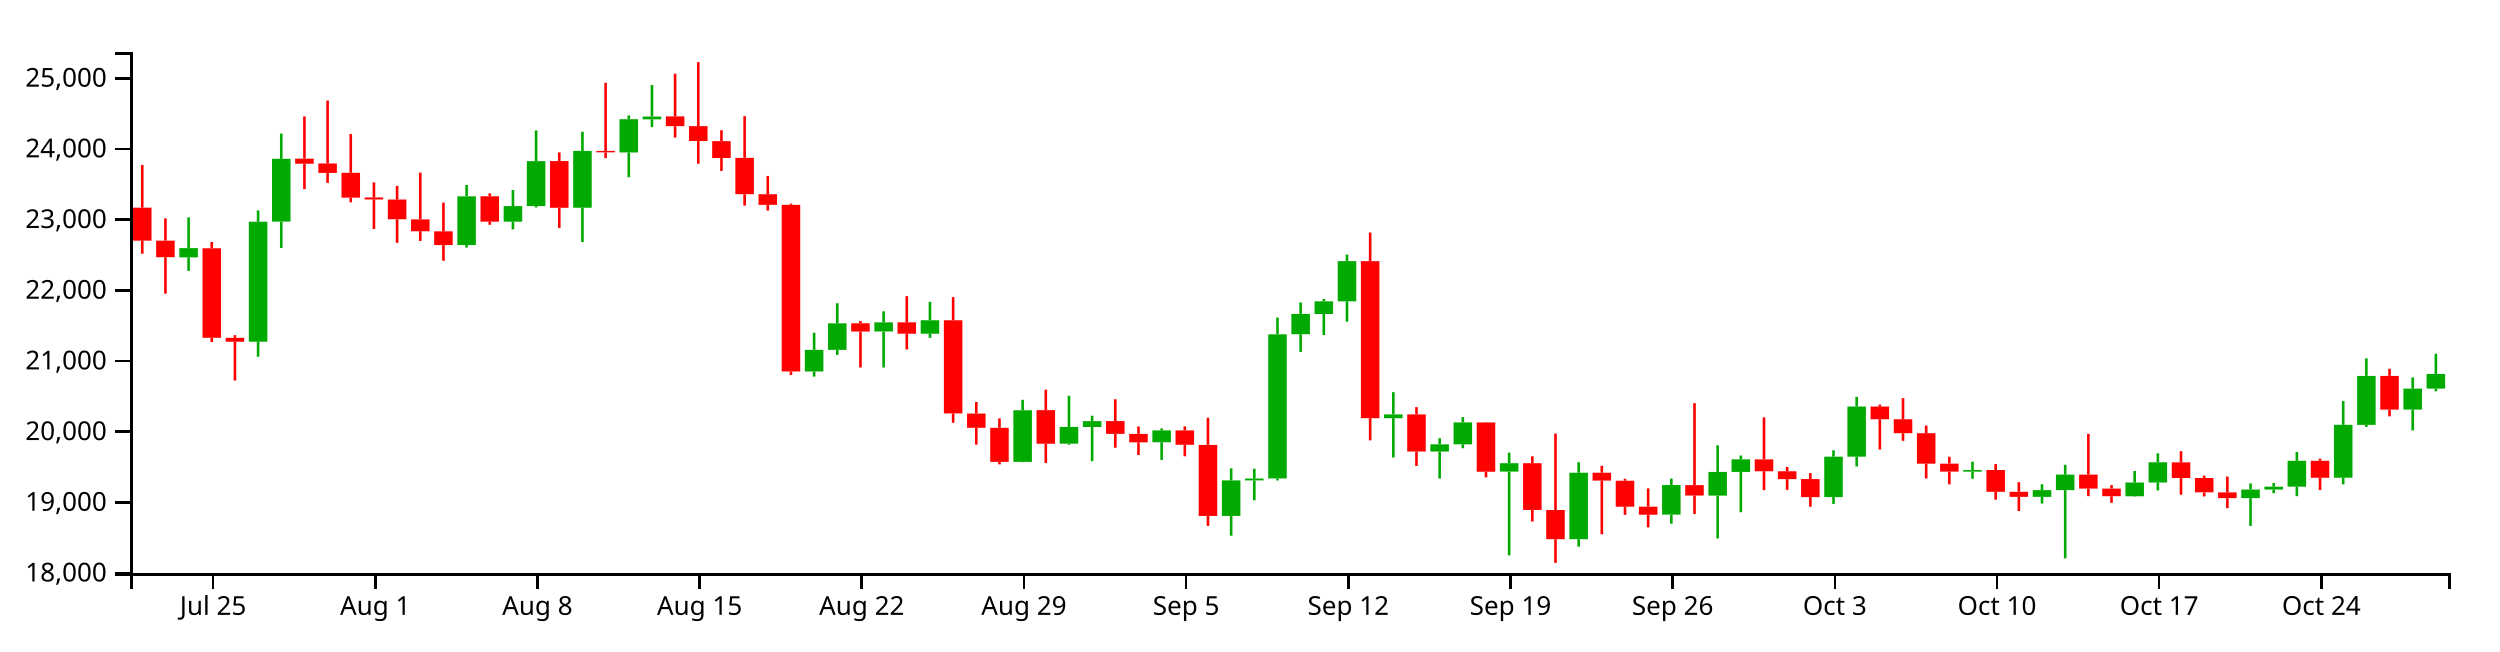
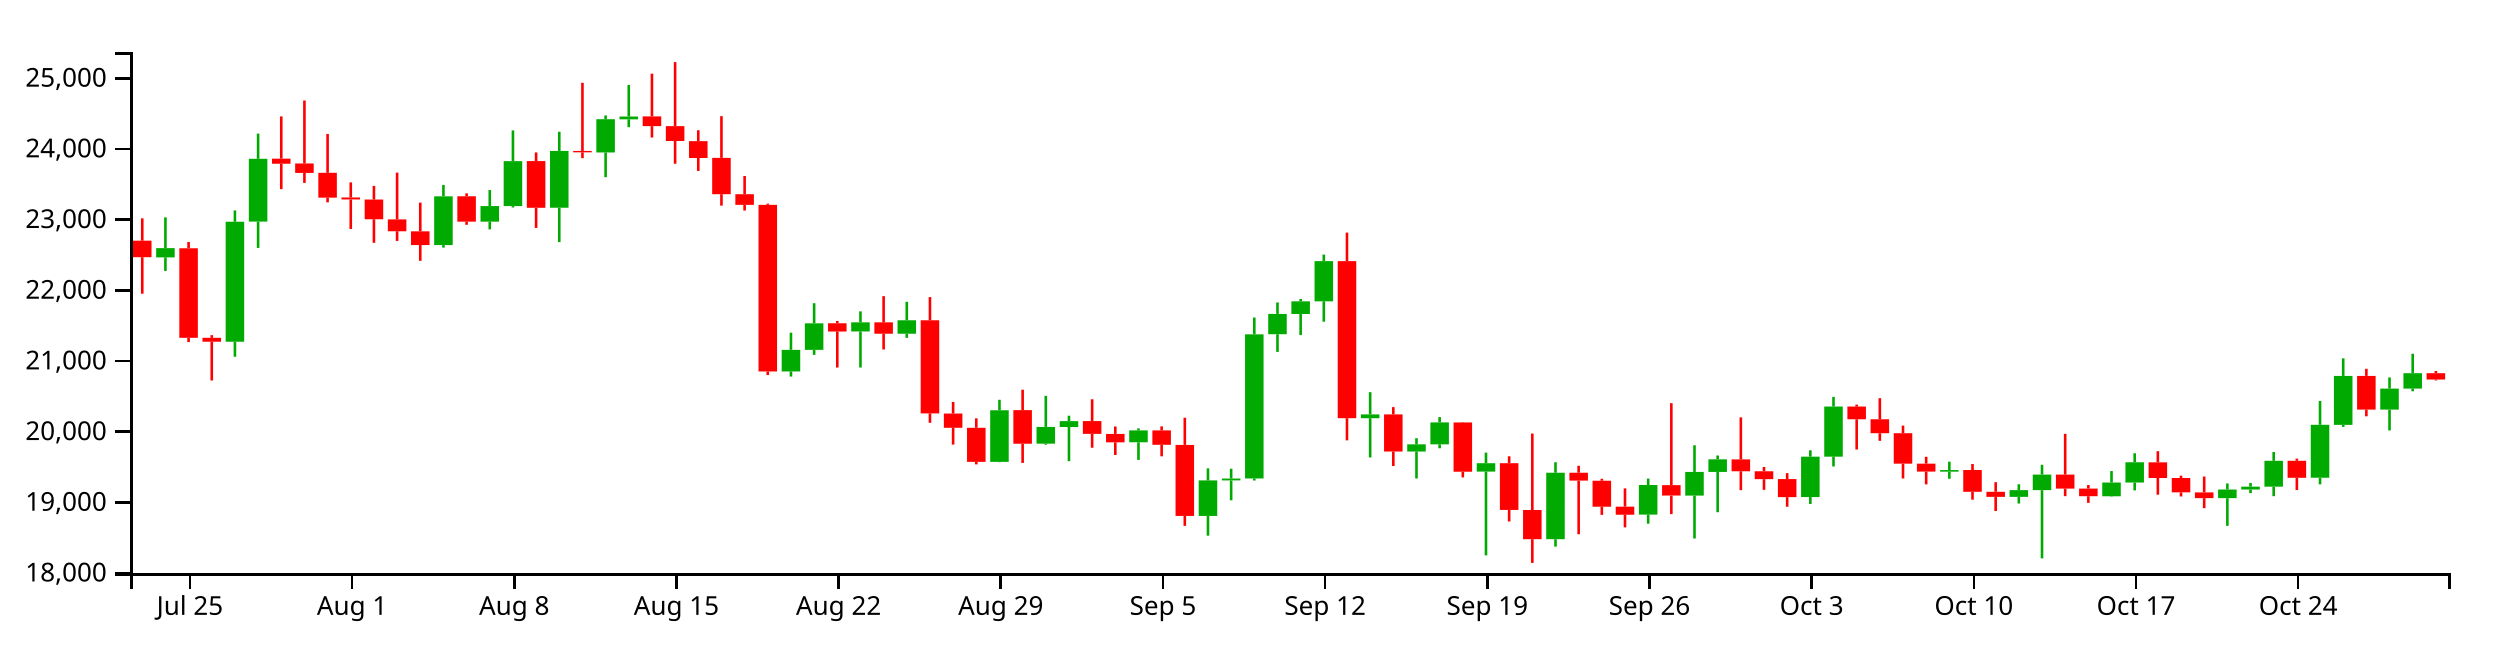
<svg xmlns="http://www.w3.org/2000/svg" version="1.1" width="960" height="250">
  <g transform="translate(50,20)">
    <style>.axis path,.axis line{fill:none;stroke:#000;shape-rendering:crispEdges;}path.candle{stroke:#000000;}path.candle.body{stroke-width:0;}path.candle.up{fill:#00AA00;stroke:#00AA00;}path.candle.down{fill:#FF0000;stroke:#FF0000;}</style>
    <g class="candlestick">
      <g class="data">
-         <path class="candle body up" d="M 18.86 78.831 l 7.117 0 L 25.978 75.273 l -7.117 0 L 18.86 78.831 M 45.55 111.236 l 7.117 0 L 52.667 65.156 l -7.117 0 L 45.55 111.236 M 54.446 65.105 l 7.117 0 L 61.563 40.986 l -7.117 0 L 54.446 65.105 M 125.618 74.113 l 7.117 0 L 132.735 55.385 l -7.117 0 L 125.618 74.113 M 143.411 65.108 l 7.117 0 L 150.528 59.132 l -7.117 0 L 143.411 65.108 M 152.307 59.132 l 7.117 0 L 159.424 41.88 l -7.117 0 L 152.307 59.132 M 170.1 59.758 l 7.117 0 L 177.217 37.971 l -7.117 0 L 170.1 59.758 M 187.893 38.539 l 7.117 0 L 195.01 25.767 l -7.117 0 L 187.893 38.539 M 196.789 25.821 l 7.117 0 L 203.906 24.744 l -7.117 0 L 196.789 25.821 M 259.064 122.643 l 7.117 0 L 266.182 114.347 l -7.117 0 L 259.064 122.643 M 267.961 114.347 l 7.117 0 L 275.078 104.154 l -7.117 0 L 267.961 114.347 M 285.754 107.271 l 7.117 0 L 292.871 103.787 l -7.117 0 L 285.754 107.271 M 303.547 108.159 l 7.117 0 L 310.664 102.975 l -7.117 0 L 303.547 108.159 M 339.132 157.351 l 7.117 0 L 346.25 137.535 l -7.117 0 L 339.132 157.351 M 356.925 150.365 l 7.117 0 L 364.042 143.932 l -7.117 0 L 356.925 150.365 M 365.822 143.975 l 7.117 0 L 372.939 141.722 l -7.117 0 L 365.822 143.975 M 392.511 149.837 l 7.117 0 L 399.628 145.282 l -7.117 0 L 392.511 149.837 M 419.2 178.115 l 7.117 0 L 426.317 164.483 l -7.117 0 L 419.2 178.115 M 428.097 164.483 l 7.117 0 L 435.214 163.752 l -7.117 0 L 428.097 164.483 M 436.993 163.732 l 7.117 0 L 444.11 108.374 l -7.117 0 L 436.993 163.732 M 445.89 108.333 l 7.117 0 L 453.007 100.551 l -7.117 0 L 445.89 108.333 M 454.786 100.582 l 7.117 0 L 461.903 95.706 l -7.117 0 L 454.786 100.582 M 463.683 95.706 l 7.117 0 L 470.8 80.266 l -7.117 0 L 463.683 95.706 M 481.475 140.578 l 7.117 0 L 488.593 139.137 l -7.117 0 L 481.475 140.578 M 499.268 153.381 l 7.117 0 L 506.385 150.629 l -7.117 0 L 499.268 153.381 M 508.165 150.629 l 7.117 0 L 515.282 142.206 l -7.117 0 L 508.165 150.629 M 525.958 161.101 l 7.117 0 L 533.075 157.856 l -7.117 0 L 525.958 161.101 M 552.647 187.051 l 7.117 0 L 559.764 161.531 l -7.117 0 L 552.647 187.051 M 588.233 177.612 l 7.117 0 L 595.35 166.248 l -7.117 0 L 588.233 177.612 M 606.026 170.312 l 7.117 0 L 613.143 161.227 l -7.117 0 L 606.026 170.312 M 614.922 161.227 l 7.117 0 L 622.039 156.377 l -7.117 0 L 614.922 161.227 M 650.508 170.864 l 7.117 0 L 657.625 155.357 l -7.117 0 L 650.508 170.864 M 659.404 155.357 l 7.117 0 L 666.521 136.121 l -7.117 0 L 659.404 155.357 M 703.886 161.126 l 7.117 0 L 711.004 160.516 l -7.117 0 L 703.886 161.126 M 730.576 170.803 l 7.117 0 L 737.693 168.21 l -7.117 0 L 730.576 170.803 M 739.472 168.222 l 7.117 0 L 746.589 162.25 l -7.117 0 L 739.472 168.222 M 766.162 170.575 l 7.117 0 L 773.279 165.294 l -7.117 0 L 766.162 170.575 M 775.058 165.294 l 7.117 0 L 782.175 157.507 l -7.117 0 L 775.058 165.294 M 810.644 171.294 l 7.117 0 L 817.761 167.97 l -7.117 0 L 810.644 171.294 M 819.54 167.97 l 7.117 0 L 826.657 166.885 l -7.117 0 L 819.54 167.97 M 828.437 166.887 l 7.117 0 L 835.554 156.95 l -7.117 0 L 828.437 166.887 M 846.23 163.458 l 7.117 0 L 853.347 143.117 l -7.117 0 L 846.23 163.458 M 855.126 143.145 l 7.117 0 L 862.243 124.348 l -7.117 0 L 855.126 143.145 M 872.919 137.28 l 7.117 0 L 880.036 129.226 l -7.117 0 L 872.919 137.28 M 881.815 129.226 l 7.117 0 L 888.932 123.59 l -7.117 0 L 881.815 129.226" />
-         <path class="candle body down" d="M 1.068 59.734 l 7.117 0 L 8.185 72.419 l -7.117 0 L 1.068 59.734 M 9.964 72.419 l 7.117 0 L 17.081 78.764 l -7.117 0 L 9.964 72.419 M 27.757 75.342 l 7.117 0 L 34.874 109.71 l -7.117 0 L 27.757 75.342 M 36.653 109.71 l 7.117 0 L 43.77 111.236 l -7.117 0 L 36.653 109.71 M 63.343 40.924 l 7.117 0 L 70.46 42.864 l -7.117 0 L 63.343 40.924 M 72.239 42.768 l 7.117 0 L 79.356 46.399 l -7.117 0 L 72.239 42.768 M 81.136 46.368 l 7.117 0 L 88.253 55.904 l -7.117 0 L 81.136 46.368 M 90.032 55.821 l 7.117 0 L 97.149 56.591 l -7.117 0 L 90.032 55.821 M 98.928 56.621 l 7.117 0 L 106.046 64.196 l -7.117 0 L 98.928 56.621 M 107.825 64.247 l 7.117 0 L 114.942 68.795 l -7.117 0 L 107.825 64.247 M 116.721 68.834 l 7.117 0 L 123.838 74.098 l -7.117 0 L 116.721 68.834 M 134.514 55.354 l 7.117 0 L 141.631 65.108 l -7.117 0 L 134.514 55.354 M 161.204 41.854 l 7.117 0 L 168.321 59.795 l -7.117 0 L 161.204 41.854 M 178.996 37.971 l 7.117 0 L 186.114 38.504 l -7.117 0 L 178.996 37.971 M 205.686 24.698 l 7.117 0 L 212.803 28.439 l -7.117 0 L 205.686 24.698 M 214.582 28.438 l 7.117 0 L 221.699 34.15 l -7.117 0 L 214.582 28.438 M 223.479 34.198 l 7.117 0 L 230.596 40.666 l -7.117 0 L 223.479 34.198 M 232.375 40.628 l 7.117 0 L 239.492 54.565 l -7.117 0 L 232.375 40.628 M 241.271 54.565 l 7.117 0 L 248.389 58.676 l -7.117 0 L 241.271 54.565 M 250.168 58.669 l 7.117 0 L 257.285 122.643 l -7.117 0 L 250.168 58.669 M 276.857 104.124 l 7.117 0 L 283.974 107.296 l -7.117 0 L 276.857 104.124 M 294.65 103.787 l 7.117 0 L 301.767 108.158 l -7.117 0 L 294.65 103.787 M 312.443 102.975 l 7.117 0 L 319.56 138.747 l -7.117 0 L 312.443 102.975 M 321.339 138.799 l 7.117 0 L 328.457 144.269 l -7.117 0 L 321.339 138.799 M 330.236 144.269 l 7.117 0 L 337.353 157.351 l -7.117 0 L 330.236 144.269 M 348.029 137.495 l 7.117 0 L 355.146 150.402 l -7.117 0 L 348.029 137.495 M 374.718 141.69 l 7.117 0 L 381.835 146.596 l -7.117 0 L 374.718 141.69 M 383.615 146.62 l 7.117 0 L 390.732 149.852 l -7.117 0 L 383.615 146.62 M 401.407 145.282 l 7.117 0 L 408.525 150.804 l -7.117 0 L 401.407 145.282 M 410.304 150.845 l 7.117 0 L 417.421 178.115 l -7.117 0 L 410.304 150.845 M 472.579 80.274 l 7.117 0 L 479.696 140.579 l -7.117 0 L 472.579 80.274 M 490.372 139.124 l 7.117 0 L 497.489 153.381 l -7.117 0 L 490.372 139.124 M 517.061 142.233 l 7.117 0 L 524.178 161.136 l -7.117 0 L 517.061 142.233 M 534.854 157.856 l 7.117 0 L 541.971 175.824 l -7.117 0 L 534.854 157.856 M 543.75 175.843 l 7.117 0 L 550.868 187.051 l -7.117 0 L 543.75 175.843 M 561.543 161.531 l 7.117 0 L 568.661 164.563 l -7.117 0 L 561.543 161.531 M 570.44 164.599 l 7.117 0 L 577.557 174.589 l -7.117 0 L 570.44 164.599 M 579.336 174.549 l 7.117 0 L 586.453 177.66 l -7.117 0 L 579.336 174.549 M 597.129 166.279 l 7.117 0 L 604.246 170.284 l -7.117 0 L 597.129 166.279 M 623.818 156.403 l 7.117 0 L 630.936 160.961 l -7.117 0 L 623.818 156.403 M 632.715 160.961 l 7.117 0 L 639.832 163.992 l -7.117 0 L 632.715 160.961 M 641.611 163.957 l 7.117 0 L 648.729 170.89 l -7.117 0 L 641.611 163.957 M 668.301 136.121 l 7.117 0 L 675.418 140.994 l -7.117 0 L 668.301 136.121 M 677.197 140.994 l 7.117 0 L 684.314 146.357 l -7.117 0 L 677.197 140.994 M 686.094 146.357 l 7.117 0 L 693.211 158.044 l -7.117 0 L 686.094 146.357 M 694.99 158.044 l 7.117 0 L 702.107 161.087 l -7.117 0 L 694.99 158.044 M 712.783 160.49 l 7.117 0 L 719.9 168.852 l -7.117 0 L 712.783 160.49 M 721.679 168.852 l 7.117 0 L 728.796 170.803 l -7.117 0 L 721.679 168.852 M 748.369 162.238 l 7.117 0 L 755.486 167.629 l -7.117 0 L 748.369 162.238 M 757.265 167.629 l 7.117 0 L 764.382 170.548 l -7.117 0 L 757.265 167.629 M 783.954 157.545 l 7.117 0 L 791.072 163.544 l -7.117 0 L 783.954 157.545 M 792.851 163.544 l 7.117 0 L 799.968 169.067 l -7.117 0 L 792.851 163.544 M 801.747 169.084 l 7.117 0 L 808.864 171.294 l -7.117 0 L 801.747 169.084 M 837.333 156.95 l 7.117 0 L 844.45 163.482 l -7.117 0 L 837.333 156.95 M 864.022 124.347 l 7.117 0 L 871.14 137.28 l -7.117 0 L 864.022 124.347" />
+         <path class="candle body up" d="M 9.964 78.831 l 7.117 0 L 17.081 75.273 l -7.117 0 L 9.964 78.831 M 36.653 111.236 l 7.117 0 L 43.77 65.156 l -7.117 0 L 36.653 111.236 M 45.55 65.105 l 7.117 0 L 52.667 40.986 l -7.117 0 L 45.55 65.105 M 116.721 74.113 l 7.117 0 L 123.838 55.385 l -7.117 0 L 116.721 74.113 M 134.514 65.108 l 7.117 0 L 141.631 59.132 l -7.117 0 L 134.514 65.108 M 143.411 59.132 l 7.117 0 L 150.528 41.88 l -7.117 0 L 143.411 59.132 M 161.204 59.758 l 7.117 0 L 168.321 37.971 l -7.117 0 L 161.204 59.758 M 178.996 38.539 l 7.117 0 L 186.114 25.767 l -7.117 0 L 178.996 38.539 M 187.893 25.821 l 7.117 0 L 195.01 24.744 l -7.117 0 L 187.893 25.821 M 250.168 122.643 l 7.117 0 L 257.285 114.347 l -7.117 0 L 250.168 122.643 M 259.064 114.347 l 7.117 0 L 266.182 104.154 l -7.117 0 L 259.064 114.347 M 276.857 107.271 l 7.117 0 L 283.974 103.787 l -7.117 0 L 276.857 107.271 M 294.65 108.159 l 7.117 0 L 301.767 102.975 l -7.117 0 L 294.65 108.159 M 330.236 157.351 l 7.117 0 L 337.353 137.535 l -7.117 0 L 330.236 157.351 M 348.029 150.365 l 7.117 0 L 355.146 143.932 l -7.117 0 L 348.029 150.365 M 356.925 143.975 l 7.117 0 L 364.042 141.722 l -7.117 0 L 356.925 143.975 M 383.615 149.837 l 7.117 0 L 390.732 145.282 l -7.117 0 L 383.615 149.837 M 410.304 178.115 l 7.117 0 L 417.421 164.483 l -7.117 0 L 410.304 178.115 M 419.2 164.483 l 7.117 0 L 426.317 163.752 l -7.117 0 L 419.2 164.483 M 428.097 163.732 l 7.117 0 L 435.214 108.374 l -7.117 0 L 428.097 163.732 M 436.993 108.333 l 7.117 0 L 444.11 100.551 l -7.117 0 L 436.993 108.333 M 445.89 100.582 l 7.117 0 L 453.007 95.706 l -7.117 0 L 445.89 100.582 M 454.786 95.706 l 7.117 0 L 461.903 80.266 l -7.117 0 L 454.786 95.706 M 472.579 140.578 l 7.117 0 L 479.696 139.137 l -7.117 0 L 472.579 140.578 M 490.372 153.381 l 7.117 0 L 497.489 150.629 l -7.117 0 L 490.372 153.381 M 499.268 150.629 l 7.117 0 L 506.385 142.206 l -7.117 0 L 499.268 150.629 M 517.061 161.101 l 7.117 0 L 524.178 157.856 l -7.117 0 L 517.061 161.101 M 543.75 187.051 l 7.117 0 L 550.868 161.531 l -7.117 0 L 543.75 187.051 M 579.336 177.612 l 7.117 0 L 586.453 166.248 l -7.117 0 L 579.336 177.612 M 597.129 170.312 l 7.117 0 L 604.246 161.227 l -7.117 0 L 597.129 170.312 M 606.026 161.227 l 7.117 0 L 613.143 156.377 l -7.117 0 L 606.026 161.227 M 641.611 170.864 l 7.117 0 L 648.729 155.357 l -7.117 0 L 641.611 170.864 M 650.508 155.357 l 7.117 0 L 657.625 136.121 l -7.117 0 L 650.508 155.357 M 694.99 161.126 l 7.117 0 L 702.107 160.516 l -7.117 0 L 694.99 161.126 M 721.679 170.803 l 7.117 0 L 728.796 168.21 l -7.117 0 L 721.679 170.803 M 730.576 168.222 l 7.117 0 L 737.693 162.25 l -7.117 0 L 730.576 168.222 M 757.265 170.575 l 7.117 0 L 764.382 165.294 l -7.117 0 L 757.265 170.575 M 766.162 165.294 l 7.117 0 L 773.279 157.507 l -7.117 0 L 766.162 165.294 M 801.747 171.294 l 7.117 0 L 808.864 167.97 l -7.117 0 L 801.747 171.294 M 810.644 167.97 l 7.117 0 L 817.761 166.885 l -7.117 0 L 810.644 167.97 M 819.54 166.887 l 7.117 0 L 826.657 156.95 l -7.117 0 L 819.54 166.887 M 837.333 163.458 l 7.117 0 L 844.45 143.117 l -7.117 0 L 837.333 163.458 M 846.23 143.145 l 7.117 0 L 853.347 124.348 l -7.117 0 L 846.23 143.145 M 864.022 137.28 l 7.117 0 L 871.14 129.226 l -7.117 0 L 864.022 137.28 M 872.919 129.226 l 7.117 0 L 880.036 123.314 l -7.117 0 L 872.919 129.226" />
+         <path class="candle body down" d="M 1.068 72.419 l 7.117 0 L 8.185 78.764 l -7.117 0 L 1.068 72.419 M 18.86 75.342 l 7.117 0 L 25.978 109.71 l -7.117 0 L 18.86 75.342 M 27.757 109.71 l 7.117 0 L 34.874 111.236 l -7.117 0 L 27.757 109.71 M 54.446 40.924 l 7.117 0 L 61.563 42.864 l -7.117 0 L 54.446 40.924 M 63.343 42.768 l 7.117 0 L 70.46 46.399 l -7.117 0 L 63.343 42.768 M 72.239 46.368 l 7.117 0 L 79.356 55.904 l -7.117 0 L 72.239 46.368 M 81.136 55.821 l 7.117 0 L 88.253 56.591 l -7.117 0 L 81.136 55.821 M 90.032 56.621 l 7.117 0 L 97.149 64.196 l -7.117 0 L 90.032 56.621 M 98.928 64.247 l 7.117 0 L 106.046 68.795 l -7.117 0 L 98.928 64.247 M 107.825 68.834 l 7.117 0 L 114.942 74.098 l -7.117 0 L 107.825 68.834 M 125.618 55.354 l 7.117 0 L 132.735 65.108 l -7.117 0 L 125.618 55.354 M 152.307 41.854 l 7.117 0 L 159.424 59.795 l -7.117 0 L 152.307 41.854 M 170.1 37.971 l 7.117 0 L 177.217 38.504 l -7.117 0 L 170.1 37.971 M 196.789 24.698 l 7.117 0 L 203.906 28.439 l -7.117 0 L 196.789 24.698 M 205.686 28.438 l 7.117 0 L 212.803 34.15 l -7.117 0 L 205.686 28.438 M 214.582 34.198 l 7.117 0 L 221.699 40.666 l -7.117 0 L 214.582 34.198 M 223.479 40.628 l 7.117 0 L 230.596 54.565 l -7.117 0 L 223.479 40.628 M 232.375 54.565 l 7.117 0 L 239.492 58.676 l -7.117 0 L 232.375 54.565 M 241.271 58.669 l 7.117 0 L 248.389 122.643 l -7.117 0 L 241.271 58.669 M 267.961 104.124 l 7.117 0 L 275.078 107.296 l -7.117 0 L 267.961 104.124 M 285.754 103.787 l 7.117 0 L 292.871 108.158 l -7.117 0 L 285.754 103.787 M 303.547 102.975 l 7.117 0 L 310.664 138.747 l -7.117 0 L 303.547 102.975 M 312.443 138.799 l 7.117 0 L 319.56 144.269 l -7.117 0 L 312.443 138.799 M 321.339 144.269 l 7.117 0 L 328.457 157.351 l -7.117 0 L 321.339 144.269 M 339.132 137.495 l 7.117 0 L 346.25 150.402 l -7.117 0 L 339.132 137.495 M 365.822 141.69 l 7.117 0 L 372.939 146.596 l -7.117 0 L 365.822 141.69 M 374.718 146.62 l 7.117 0 L 381.835 149.852 l -7.117 0 L 374.718 146.62 M 392.511 145.282 l 7.117 0 L 399.628 150.804 l -7.117 0 L 392.511 145.282 M 401.407 150.845 l 7.117 0 L 408.525 178.115 l -7.117 0 L 401.407 150.845 M 463.683 80.274 l 7.117 0 L 470.8 140.579 l -7.117 0 L 463.683 80.274 M 481.475 139.124 l 7.117 0 L 488.593 153.381 l -7.117 0 L 481.475 139.124 M 508.165 142.233 l 7.117 0 L 515.282 161.136 l -7.117 0 L 508.165 142.233 M 525.958 157.856 l 7.117 0 L 533.075 175.824 l -7.117 0 L 525.958 157.856 M 534.854 175.843 l 7.117 0 L 541.971 187.051 l -7.117 0 L 534.854 175.843 M 552.647 161.531 l 7.117 0 L 559.764 164.563 l -7.117 0 L 552.647 161.531 M 561.543 164.599 l 7.117 0 L 568.661 174.589 l -7.117 0 L 561.543 164.599 M 570.44 174.549 l 7.117 0 L 577.557 177.66 l -7.117 0 L 570.44 174.549 M 588.233 166.279 l 7.117 0 L 595.35 170.284 l -7.117 0 L 588.233 166.279 M 614.922 156.403 l 7.117 0 L 622.039 160.961 l -7.117 0 L 614.922 156.403 M 623.818 160.961 l 7.117 0 L 630.936 163.992 l -7.117 0 L 623.818 160.961 M 632.715 163.957 l 7.117 0 L 639.832 170.89 l -7.117 0 L 632.715 163.957 M 659.404 136.121 l 7.117 0 L 666.521 140.994 l -7.117 0 L 659.404 136.121 M 668.301 140.994 l 7.117 0 L 675.418 146.357 l -7.117 0 L 668.301 140.994 M 677.197 146.357 l 7.117 0 L 684.314 158.044 l -7.117 0 L 677.197 146.357 M 686.094 158.044 l 7.117 0 L 693.211 161.087 l -7.117 0 L 686.094 158.044 M 703.886 160.49 l 7.117 0 L 711.004 168.852 l -7.117 0 L 703.886 160.49 M 712.783 168.852 l 7.117 0 L 719.9 170.803 l -7.117 0 L 712.783 168.852 M 739.472 162.238 l 7.117 0 L 746.589 167.629 l -7.117 0 L 739.472 162.238 M 748.369 167.629 l 7.117 0 L 755.486 170.548 l -7.117 0 L 748.369 167.629 M 775.058 157.545 l 7.117 0 L 782.175 163.544 l -7.117 0 L 775.058 157.545 M 783.954 163.544 l 7.117 0 L 791.072 169.067 l -7.117 0 L 783.954 163.544 M 792.851 169.084 l 7.117 0 L 799.968 171.294 l -7.117 0 L 792.851 169.084 M 828.437 156.95 l 7.117 0 L 835.554 163.482 l -7.117 0 L 828.437 156.95 M 855.126 124.347 l 7.117 0 L 862.243 137.28 l -7.117 0 L 855.126 124.347 M 881.815 123.314 l 7.117 0 L 888.932 125.74 l -7.117 0 L 881.815 123.314" />
        <path class="candle body equal" />
-         <path class="candle wick up" d="M 22.419 63.468 L 22.419 75.273 M 22.419 78.831 L 22.419 84.027 M 49.108 60.808 L 49.108 65.156 M 49.108 111.236 L 49.108 116.994 M 58.005 31.303 L 58.005 40.986 M 58.005 65.105 L 58.005 75.207 M 129.176 51.031 L 129.176 55.385 M 129.176 74.113 L 129.176 75.076 M 146.969 52.954 L 146.969 59.132 M 146.969 65.108 L 146.969 68.082 M 155.866 30.074 L 155.866 41.88 M 155.866 59.132 L 155.866 59.678 M 173.659 30.589 L 173.659 37.971 M 173.659 59.758 L 173.659 72.966 M 191.451 24.333 L 191.451 25.767 M 191.451 38.539 L 191.451 48.041 M 200.348 12.622 L 200.348 24.744 M 200.348 25.821 L 200.348 28.819 M 262.623 107.757 L 262.623 114.347 M 262.623 122.643 L 262.623 124.611 M 271.519 96.435 L 271.519 104.154 M 271.519 114.347 L 271.519 116.272 M 289.312 99.56 L 289.312 103.787 M 289.312 107.271 L 289.312 121.13 M 307.105 95.895 L 307.105 102.975 M 307.105 108.159 L 307.105 109.73 M 342.691 133.521 L 342.691 137.535 M 342.691 157.351 L 342.691 157.482 M 360.484 131.99 L 360.484 143.932 M 360.484 150.365 L 360.484 150.774 M 369.38 139.634 L 369.38 141.722 M 369.38 143.975 L 369.38 157.079 M 396.07 144.497 L 396.07 145.282 M 396.07 149.837 L 396.07 156.605 M 422.759 159.836 L 422.759 164.483 M 422.759 178.115 L 422.759 185.71 M 431.655 159.994 L 431.655 163.752 M 431.655 164.483 L 431.655 172.106 M 440.552 101.939 L 440.552 108.374 M 440.552 163.732 L 440.552 164.513 M 449.448 96.142 L 449.448 100.551 M 449.448 108.333 L 449.448 115.132 M 458.345 94.806 L 458.345 95.706 M 458.345 100.582 L 458.345 108.649 M 467.241 77.762 L 467.241 80.266 M 467.241 95.706 L 467.241 103.532 M 485.034 130.593 L 485.034 139.137 M 485.034 140.578 L 485.034 155.668 M 502.827 148.275 L 502.827 150.629 M 502.827 153.381 L 502.827 163.746 M 511.723 140.16 L 511.723 142.206 M 511.723 150.629 L 511.723 152.127 M 529.516 153.807 L 529.516 157.856 M 529.516 161.101 L 529.516 193.261 M 556.206 157.499 L 556.206 161.531 M 556.206 187.051 L 556.206 189.9 M 591.791 163.774 L 591.791 166.248 M 591.791 177.612 L 591.791 181.097 M 609.584 150.99 L 609.584 161.227 M 609.584 170.312 L 609.584 186.782 M 618.481 154.911 L 618.481 156.377 M 618.481 161.227 L 618.481 176.692 M 654.066 152.914 L 654.066 155.357 M 654.066 170.864 L 654.066 173.526 M 662.963 132.398 L 662.963 136.121 M 662.963 155.357 L 662.963 159.116 M 707.445 157.286 L 707.445 160.516 M 707.445 161.126 L 707.445 163.854 M 734.134 165.963 L 734.134 168.21 M 734.134 170.803 L 734.134 173.358 M 743.031 158.486 L 743.031 162.25 M 743.031 168.222 L 743.031 194.416 M 769.72 160.874 L 769.72 165.294 M 769.72 170.575 L 769.72 170.702 M 778.617 154.058 L 778.617 157.507 M 778.617 165.294 L 778.617 168.305 M 814.202 165.646 L 814.202 167.97 M 814.202 171.294 L 814.202 181.931 M 823.099 165.456 L 823.099 166.885 M 823.099 167.97 L 823.099 169.372 M 831.995 153.568 L 831.995 156.95 M 831.995 166.887 L 831.995 170.529 M 849.788 134.002 L 849.788 143.117 M 849.788 163.458 L 849.788 165.999 M 858.685 117.605 L 858.685 124.348 M 858.685 143.145 L 858.685 143.922 M 876.477 124.934 L 876.477 129.226 M 876.477 137.28 L 876.477 145.287 M 885.374 115.841 L 885.374 123.59 M 885.374 129.226 L 885.374 130.253" style="stroke-width: 1px;" />
-         <path class="candle wick down" d="M 4.626 43.333 L 4.626 59.734 M 4.626 72.419 L 4.626 77.436 M 13.523 63.844 L 13.523 72.419 M 13.523 78.764 L 13.523 92.782 M 31.315 72.93 L 31.315 75.342 M 31.315 109.71 L 31.315 111.363 M 40.212 108.708 L 40.212 109.71 M 40.212 111.236 L 40.212 126.114 M 66.901 24.709 L 66.901 40.924 M 66.901 42.864 L 66.901 52.628 M 75.798 18.593 L 75.798 42.768 M 75.798 46.399 L 75.798 50.233 M 84.694 31.436 L 84.694 46.368 M 84.694 55.904 L 84.694 57.695 M 93.591 50.031 L 93.591 55.821 M 93.591 56.591 L 93.591 67.936 M 102.487 51.383 L 102.487 56.621 M 102.487 64.196 L 102.487 73.246 M 111.383 46.286 L 111.383 64.247 M 111.383 68.795 L 111.383 72.517 M 120.28 57.804 L 120.28 68.834 M 120.28 74.098 L 120.28 80.15 M 138.073 54.247 L 138.073 55.354 M 138.073 65.108 L 138.073 66.321 M 164.762 38.535 L 164.762 41.854 M 164.762 59.795 L 164.762 67.529 M 182.555 11.793 L 182.555 37.971 M 182.555 38.504 L 182.555 40.737 M 209.244 8.291 L 209.244 24.698 M 209.244 28.439 L 209.244 32.815 M 218.141 3.846 L 218.141 28.438 M 218.141 34.15 L 218.141 42.879 M 227.037 30.006 L 227.037 34.198 M 227.037 40.666 L 227.037 45.647 M 235.934 24.599 L 235.934 40.628 M 235.934 54.565 L 235.934 58.969 M 244.83 47.58 L 244.83 54.565 M 244.83 58.676 L 244.83 60.851 M 253.727 58.201 L 253.727 58.669 M 253.727 122.643 L 253.727 124.023 M 280.416 103.255 L 280.416 104.124 M 280.416 107.296 L 280.416 121.129 M 298.209 93.721 L 298.209 103.787 M 298.209 108.158 L 298.209 114.213 M 316.002 94.08 L 316.002 102.975 M 316.002 138.747 L 316.002 142.361 M 324.898 134.354 L 324.898 138.799 M 324.898 144.269 L 324.898 150.718 M 333.794 140.644 L 333.794 144.269 M 333.794 157.351 L 333.794 158.318 M 351.587 129.65 L 351.587 137.495 M 351.587 150.402 L 351.587 157.775 M 378.277 133.313 L 378.277 141.69 M 378.277 146.596 L 378.277 151.932 M 387.173 143.772 L 387.173 146.62 M 387.173 149.852 L 387.173 154.716 M 404.966 143.735 L 404.966 145.282 M 404.966 150.804 L 404.966 155.228 M 413.862 140.404 L 413.862 150.845 M 413.862 178.115 L 413.862 181.944 M 476.138 69.32 L 476.138 80.274 M 476.138 140.579 L 476.138 149.09 M 493.93 136.327 L 493.93 139.124 M 493.93 153.381 L 493.93 158.942 M 520.62 142.107 L 520.62 142.233 M 520.62 161.136 L 520.62 163.322 M 538.413 155.207 L 538.413 157.856 M 538.413 175.824 L 538.413 180.252 M 547.309 146.484 L 547.309 175.843 M 547.309 187.051 L 547.309 196.154 M 565.102 158.861 L 565.102 161.531 M 565.102 164.563 L 565.102 185.15 M 573.998 163.851 L 573.998 164.599 M 573.998 174.589 L 573.998 177.715 M 582.895 167.54 L 582.895 174.549 M 582.895 177.66 L 582.895 182.496 M 600.688 134.817 L 600.688 166.279 M 600.688 170.284 L 600.688 177.417 M 627.377 140.269 L 627.377 156.403 M 627.377 160.961 L 627.377 168.215 M 636.273 159.295 L 636.273 160.961 M 636.273 163.992 L 636.273 168.105 M 645.17 161.686 L 645.17 163.957 M 645.17 170.89 L 645.17 174.593 M 671.859 135.367 L 671.859 136.121 M 671.859 140.994 L 671.859 152.618 M 680.756 132.897 L 680.756 140.994 M 680.756 146.357 L 680.756 149.28 M 689.652 143.422 L 689.652 146.357 M 689.652 158.044 L 689.652 163.746 M 698.549 155.403 L 698.549 158.044 M 698.549 161.087 L 698.549 165.995 M 716.341 158.182 L 716.341 160.49 M 716.341 168.852 L 716.341 171.882 M 725.238 165.155 L 725.238 168.852 M 725.238 170.803 L 725.238 176.231 M 751.927 146.596 L 751.927 162.238 M 751.927 167.629 L 751.927 170.522 M 760.824 166.252 L 760.824 167.629 M 760.824 170.548 L 760.824 173.105 M 787.513 153.252 L 787.513 157.545 M 787.513 163.544 L 787.513 169.962 M 796.409 162.656 L 796.409 163.544 M 796.409 169.067 L 796.409 170.641 M 805.306 162.991 L 805.306 169.084 M 805.306 171.294 L 805.306 175.146 M 840.892 156.115 L 840.892 156.95 M 840.892 163.482 L 840.892 168.17 M 867.581 121.617 L 867.581 124.347 M 867.581 137.28 L 867.581 139.862" style="stroke-width: 1px;" />
+         <path class="candle wick up" d="M 13.523 63.468 L 13.523 75.273 M 13.523 78.831 L 13.523 84.027 M 40.212 60.808 L 40.212 65.156 M 40.212 111.236 L 40.212 116.994 M 49.108 31.303 L 49.108 40.986 M 49.108 65.105 L 49.108 75.207 M 120.28 51.031 L 120.28 55.385 M 120.28 74.113 L 120.28 75.076 M 138.073 52.954 L 138.073 59.132 M 138.073 65.108 L 138.073 68.082 M 146.969 30.074 L 146.969 41.88 M 146.969 59.132 L 146.969 59.678 M 164.762 30.589 L 164.762 37.971 M 164.762 59.758 L 164.762 72.966 M 182.555 24.333 L 182.555 25.767 M 182.555 38.539 L 182.555 48.041 M 191.451 12.622 L 191.451 24.744 M 191.451 25.821 L 191.451 28.819 M 253.727 107.757 L 253.727 114.347 M 253.727 122.643 L 253.727 124.611 M 262.623 96.435 L 262.623 104.154 M 262.623 114.347 L 262.623 116.272 M 280.416 99.56 L 280.416 103.787 M 280.416 107.271 L 280.416 121.13 M 298.209 95.895 L 298.209 102.975 M 298.209 108.159 L 298.209 109.73 M 333.794 133.521 L 333.794 137.535 M 333.794 157.351 L 333.794 157.482 M 351.587 131.99 L 351.587 143.932 M 351.587 150.365 L 351.587 150.774 M 360.484 139.634 L 360.484 141.722 M 360.484 143.975 L 360.484 157.079 M 387.173 144.497 L 387.173 145.282 M 387.173 149.837 L 387.173 156.605 M 413.862 159.836 L 413.862 164.483 M 413.862 178.115 L 413.862 185.71 M 422.759 159.994 L 422.759 163.752 M 422.759 164.483 L 422.759 172.106 M 431.655 101.939 L 431.655 108.374 M 431.655 163.732 L 431.655 164.513 M 440.552 96.142 L 440.552 100.551 M 440.552 108.333 L 440.552 115.132 M 449.448 94.806 L 449.448 95.706 M 449.448 100.582 L 449.448 108.649 M 458.345 77.762 L 458.345 80.266 M 458.345 95.706 L 458.345 103.532 M 476.138 130.593 L 476.138 139.137 M 476.138 140.578 L 476.138 155.668 M 493.93 148.275 L 493.93 150.629 M 493.93 153.381 L 493.93 163.746 M 502.827 140.16 L 502.827 142.206 M 502.827 150.629 L 502.827 152.127 M 520.62 153.807 L 520.62 157.856 M 520.62 161.101 L 520.62 193.261 M 547.309 157.499 L 547.309 161.531 M 547.309 187.051 L 547.309 189.9 M 582.895 163.774 L 582.895 166.248 M 582.895 177.612 L 582.895 181.097 M 600.688 150.99 L 600.688 161.227 M 600.688 170.312 L 600.688 186.782 M 609.584 154.911 L 609.584 156.377 M 609.584 161.227 L 609.584 176.692 M 645.17 152.914 L 645.17 155.357 M 645.17 170.864 L 645.17 173.526 M 654.066 132.398 L 654.066 136.121 M 654.066 155.357 L 654.066 159.116 M 698.549 157.286 L 698.549 160.516 M 698.549 161.126 L 698.549 163.854 M 725.238 165.963 L 725.238 168.21 M 725.238 170.803 L 725.238 173.358 M 734.134 158.486 L 734.134 162.25 M 734.134 168.222 L 734.134 194.416 M 760.824 160.874 L 760.824 165.294 M 760.824 170.575 L 760.824 170.702 M 769.72 154.058 L 769.72 157.507 M 769.72 165.294 L 769.72 168.305 M 805.306 165.646 L 805.306 167.97 M 805.306 171.294 L 805.306 181.931 M 814.202 165.456 L 814.202 166.885 M 814.202 167.97 L 814.202 169.372 M 823.099 153.568 L 823.099 156.95 M 823.099 166.887 L 823.099 170.529 M 840.892 134.002 L 840.892 143.117 M 840.892 163.458 L 840.892 165.999 M 849.788 117.605 L 849.788 124.348 M 849.788 143.145 L 849.788 143.922 M 867.581 124.934 L 867.581 129.226 M 867.581 137.28 L 867.581 145.287 M 876.477 115.841 L 876.477 123.314 M 876.477 129.226 L 876.477 130.253" style="stroke-width: 1px;" />
+         <path class="candle wick down" d="M 4.626 63.844 L 4.626 72.419 M 4.626 78.764 L 4.626 92.782 M 22.419 72.93 L 22.419 75.342 M 22.419 109.71 L 22.419 111.363 M 31.315 108.708 L 31.315 109.71 M 31.315 111.236 L 31.315 126.114 M 58.005 24.709 L 58.005 40.924 M 58.005 42.864 L 58.005 52.628 M 66.901 18.593 L 66.901 42.768 M 66.901 46.399 L 66.901 50.233 M 75.798 31.436 L 75.798 46.368 M 75.798 55.904 L 75.798 57.695 M 84.694 50.031 L 84.694 55.821 M 84.694 56.591 L 84.694 67.936 M 93.591 51.383 L 93.591 56.621 M 93.591 64.196 L 93.591 73.246 M 102.487 46.286 L 102.487 64.247 M 102.487 68.795 L 102.487 72.517 M 111.383 57.804 L 111.383 68.834 M 111.383 74.098 L 111.383 80.15 M 129.176 54.247 L 129.176 55.354 M 129.176 65.108 L 129.176 66.321 M 155.866 38.535 L 155.866 41.854 M 155.866 59.795 L 155.866 67.529 M 173.659 11.793 L 173.659 37.971 M 173.659 38.504 L 173.659 40.737 M 200.348 8.291 L 200.348 24.698 M 200.348 28.439 L 200.348 32.815 M 209.244 3.846 L 209.244 28.438 M 209.244 34.15 L 209.244 42.879 M 218.141 30.006 L 218.141 34.198 M 218.141 40.666 L 218.141 45.647 M 227.037 24.599 L 227.037 40.628 M 227.037 54.565 L 227.037 58.969 M 235.934 47.58 L 235.934 54.565 M 235.934 58.676 L 235.934 60.851 M 244.83 58.201 L 244.83 58.669 M 244.83 122.643 L 244.83 124.023 M 271.519 103.255 L 271.519 104.124 M 271.519 107.296 L 271.519 121.129 M 289.312 93.721 L 289.312 103.787 M 289.312 108.158 L 289.312 114.213 M 307.105 94.08 L 307.105 102.975 M 307.105 138.747 L 307.105 142.361 M 316.002 134.354 L 316.002 138.799 M 316.002 144.269 L 316.002 150.718 M 324.898 140.644 L 324.898 144.269 M 324.898 157.351 L 324.898 158.318 M 342.691 129.65 L 342.691 137.495 M 342.691 150.402 L 342.691 157.775 M 369.38 133.313 L 369.38 141.69 M 369.38 146.596 L 369.38 151.932 M 378.277 143.772 L 378.277 146.62 M 378.277 149.852 L 378.277 154.716 M 396.07 143.735 L 396.07 145.282 M 396.07 150.804 L 396.07 155.228 M 404.966 140.404 L 404.966 150.845 M 404.966 178.115 L 404.966 181.944 M 467.241 69.32 L 467.241 80.274 M 467.241 140.579 L 467.241 149.09 M 485.034 136.327 L 485.034 139.124 M 485.034 153.381 L 485.034 158.942 M 511.723 142.107 L 511.723 142.233 M 511.723 161.136 L 511.723 163.322 M 529.516 155.207 L 529.516 157.856 M 529.516 175.824 L 529.516 180.252 M 538.413 146.484 L 538.413 175.843 M 538.413 187.051 L 538.413 196.154 M 556.206 158.861 L 556.206 161.531 M 556.206 164.563 L 556.206 185.15 M 565.102 163.851 L 565.102 164.599 M 565.102 174.589 L 565.102 177.715 M 573.998 167.54 L 573.998 174.549 M 573.998 177.66 L 573.998 182.496 M 591.791 134.817 L 591.791 166.279 M 591.791 170.284 L 591.791 177.417 M 618.481 140.269 L 618.481 156.403 M 618.481 160.961 L 618.481 168.215 M 627.377 159.295 L 627.377 160.961 M 627.377 163.992 L 627.377 168.105 M 636.273 161.686 L 636.273 163.957 M 636.273 170.89 L 636.273 174.593 M 662.963 135.367 L 662.963 136.121 M 662.963 140.994 L 662.963 152.618 M 671.859 132.897 L 671.859 140.994 M 671.859 146.357 L 671.859 149.28 M 680.756 143.422 L 680.756 146.357 M 680.756 158.044 L 680.756 163.746 M 689.652 155.403 L 689.652 158.044 M 689.652 161.087 L 689.652 165.995 M 707.445 158.182 L 707.445 160.49 M 707.445 168.852 L 707.445 171.882 M 716.341 165.155 L 716.341 168.852 M 716.341 170.803 L 716.341 176.231 M 743.031 146.596 L 743.031 162.238 M 743.031 167.629 L 743.031 170.522 M 751.927 166.252 L 751.927 167.629 M 751.927 170.548 L 751.927 173.105 M 778.617 153.252 L 778.617 157.545 M 778.617 163.544 L 778.617 169.962 M 787.513 162.656 L 787.513 163.544 M 787.513 169.067 L 787.513 170.641 M 796.409 162.991 L 796.409 169.084 M 796.409 171.294 L 796.409 175.146 M 831.995 156.115 L 831.995 156.95 M 831.995 163.482 L 831.995 168.17 M 858.685 121.617 L 858.685 124.347 M 858.685 137.28 L 858.685 139.862 M 885.374 122.461 L 885.374 123.314 M 885.374 125.74 L 885.374 126.086" style="stroke-width: 1px;" />
        <path class="candle wick equal" style="stroke-width: 1px;" />
      </g>
    </g>
    <g class="x axis" transform="translate(0,200)" fill="none" font-size="10" font-family="sans-serif" text-anchor="middle">
      <path class="domain" stroke="#000" d="M0.5,6V0.5H890.5V6" />
-       <g class="tick" opacity="1" transform="translate(31.31547,0)">
+       <g class="tick" opacity="1" transform="translate(22.41903,0)">
        <line stroke="#000" y2="6" x1="0.5" x2="0.5" />
        <text fill="#000" y="9" x="0.5" dy="0.71em">Jul 25</text>
      </g>
-       <g class="tick" opacity="1" transform="translate(93.59056,0)">
+       <g class="tick" opacity="1" transform="translate(84.69412,0)">
        <line stroke="#000" y2="6" x1="0.5" x2="0.5" />
        <text fill="#000" y="9" x="0.5" dy="0.71em">Aug  1</text>
      </g>
-       <g class="tick" opacity="1" transform="translate(155.8657,0)">
+       <g class="tick" opacity="1" transform="translate(146.9692,0)">
        <line stroke="#000" y2="6" x1="0.5" x2="0.5" />
        <text fill="#000" y="9" x="0.5" dy="0.71em">Aug  8</text>
      </g>
-       <g class="tick" opacity="1" transform="translate(218.1407,0)">
+       <g class="tick" opacity="1" transform="translate(209.2443,0)">
        <line stroke="#000" y2="6" x1="0.5" x2="0.5" />
        <text fill="#000" y="9" x="0.5" dy="0.71em">Aug 15</text>
      </g>
-       <g class="tick" opacity="1" transform="translate(280.4158,0)">
+       <g class="tick" opacity="1" transform="translate(271.5194,0)">
        <line stroke="#000" y2="6" x1="0.5" x2="0.5" />
        <text fill="#000" y="9" x="0.5" dy="0.71em">Aug 22</text>
      </g>
-       <g class="tick" opacity="1" transform="translate(342.6909,0)">
+       <g class="tick" opacity="1" transform="translate(333.7945,0)">
        <line stroke="#000" y2="6" x1="0.5" x2="0.5" />
        <text fill="#000" y="9" x="0.5" dy="0.71em">Aug 29</text>
      </g>
-       <g class="tick" opacity="1" transform="translate(404.966,0)">
+       <g class="tick" opacity="1" transform="translate(396.0696,0)">
        <line stroke="#000" y2="6" x1="0.5" x2="0.5" />
        <text fill="#000" y="9" x="0.5" dy="0.71em">Sep  5</text>
      </g>
-       <g class="tick" opacity="1" transform="translate(467.2411,0)">
+       <g class="tick" opacity="1" transform="translate(458.3447,0)">
        <line stroke="#000" y2="6" x1="0.5" x2="0.5" />
        <text fill="#000" y="9" x="0.5" dy="0.71em">Sep 12</text>
      </g>
-       <g class="tick" opacity="1" transform="translate(529.5162,0)">
+       <g class="tick" opacity="1" transform="translate(520.6198,0)">
        <line stroke="#000" y2="6" x1="0.5" x2="0.5" />
        <text fill="#000" y="9" x="0.5" dy="0.71em">Sep 19</text>
      </g>
-       <g class="tick" opacity="1" transform="translate(591.7913,0)">
+       <g class="tick" opacity="1" transform="translate(582.8948,0)">
        <line stroke="#000" y2="6" x1="0.5" x2="0.5" />
        <text fill="#000" y="9" x="0.5" dy="0.71em">Sep 26</text>
      </g>
-       <g class="tick" opacity="1" transform="translate(654.0664,0)">
+       <g class="tick" opacity="1" transform="translate(645.1699,0)">
        <line stroke="#000" y2="6" x1="0.5" x2="0.5" />
        <text fill="#000" y="9" x="0.5" dy="0.71em">Oct  3</text>
      </g>
-       <g class="tick" opacity="1" transform="translate(716.3415,0)">
+       <g class="tick" opacity="1" transform="translate(707.445,0)">
        <line stroke="#000" y2="6" x1="0.5" x2="0.5" />
        <text fill="#000" y="9" x="0.5" dy="0.71em">Oct 10</text>
      </g>
-       <g class="tick" opacity="1" transform="translate(778.6166,0)">
+       <g class="tick" opacity="1" transform="translate(769.7201,0)">
        <line stroke="#000" y2="6" x1="0.5" x2="0.5" />
        <text fill="#000" y="9" x="0.5" dy="0.71em">Oct 17</text>
      </g>
-       <g class="tick" opacity="1" transform="translate(840.8916,0)">
+       <g class="tick" opacity="1" transform="translate(831.9952,0)">
        <line stroke="#000" y2="6" x1="0.5" x2="0.5" />
        <text fill="#000" y="9" x="0.5" dy="0.71em">Oct 24</text>
      </g>
    </g>
    <g class="y axis" fill="none" font-size="10" font-family="sans-serif" text-anchor="end">
      <path class="domain" stroke="#000" d="M-6,200.5H0.5V0.5H-6" />
      <g class="tick" opacity="1" transform="translate(0,199.5731)">
        <line stroke="#000" x2="-6" y1="0.5" y2="0.5" />
        <text fill="#000" x="-9" y="0.5" dy="0.32em">18,000</text>
      </g>
      <g class="tick" opacity="1" transform="translate(0,172.4315)">
        <line stroke="#000" x2="-6" y1="0.5" y2="0.5" />
        <text fill="#000" x="-9" y="0.5" dy="0.32em">19,000</text>
      </g>
      <g class="tick" opacity="1" transform="translate(0,145.2899)">
        <line stroke="#000" x2="-6" y1="0.5" y2="0.5" />
        <text fill="#000" x="-9" y="0.5" dy="0.32em">20,000</text>
      </g>
      <g class="tick" opacity="1" transform="translate(0,118.1483)">
        <line stroke="#000" x2="-6" y1="0.5" y2="0.5" />
        <text fill="#000" x="-9" y="0.5" dy="0.32em">21,000</text>
      </g>
      <g class="tick" opacity="1" transform="translate(0,91.00662)">
        <line stroke="#000" x2="-6" y1="0.5" y2="0.5" />
        <text fill="#000" x="-9" y="0.5" dy="0.32em">22,000</text>
      </g>
      <g class="tick" opacity="1" transform="translate(0,63.86499)">
        <line stroke="#000" x2="-6" y1="0.5" y2="0.5" />
        <text fill="#000" x="-9" y="0.5" dy="0.32em">23,000</text>
      </g>
      <g class="tick" opacity="1" transform="translate(0,36.72336)">
        <line stroke="#000" x2="-6" y1="0.5" y2="0.5" />
        <text fill="#000" x="-9" y="0.5" dy="0.32em">24,000</text>
      </g>
      <g class="tick" opacity="1" transform="translate(0,9.581724)">
        <line stroke="#000" x2="-6" y1="0.5" y2="0.5" />
        <text fill="#000" x="-9" y="0.5" dy="0.32em">25,000</text>
      </g>
      <text transform="rotate(-90)" y="6" dy=".71em" style="text-anchor: end;">Price ($)</text>
    </g>
  </g>
</svg>
